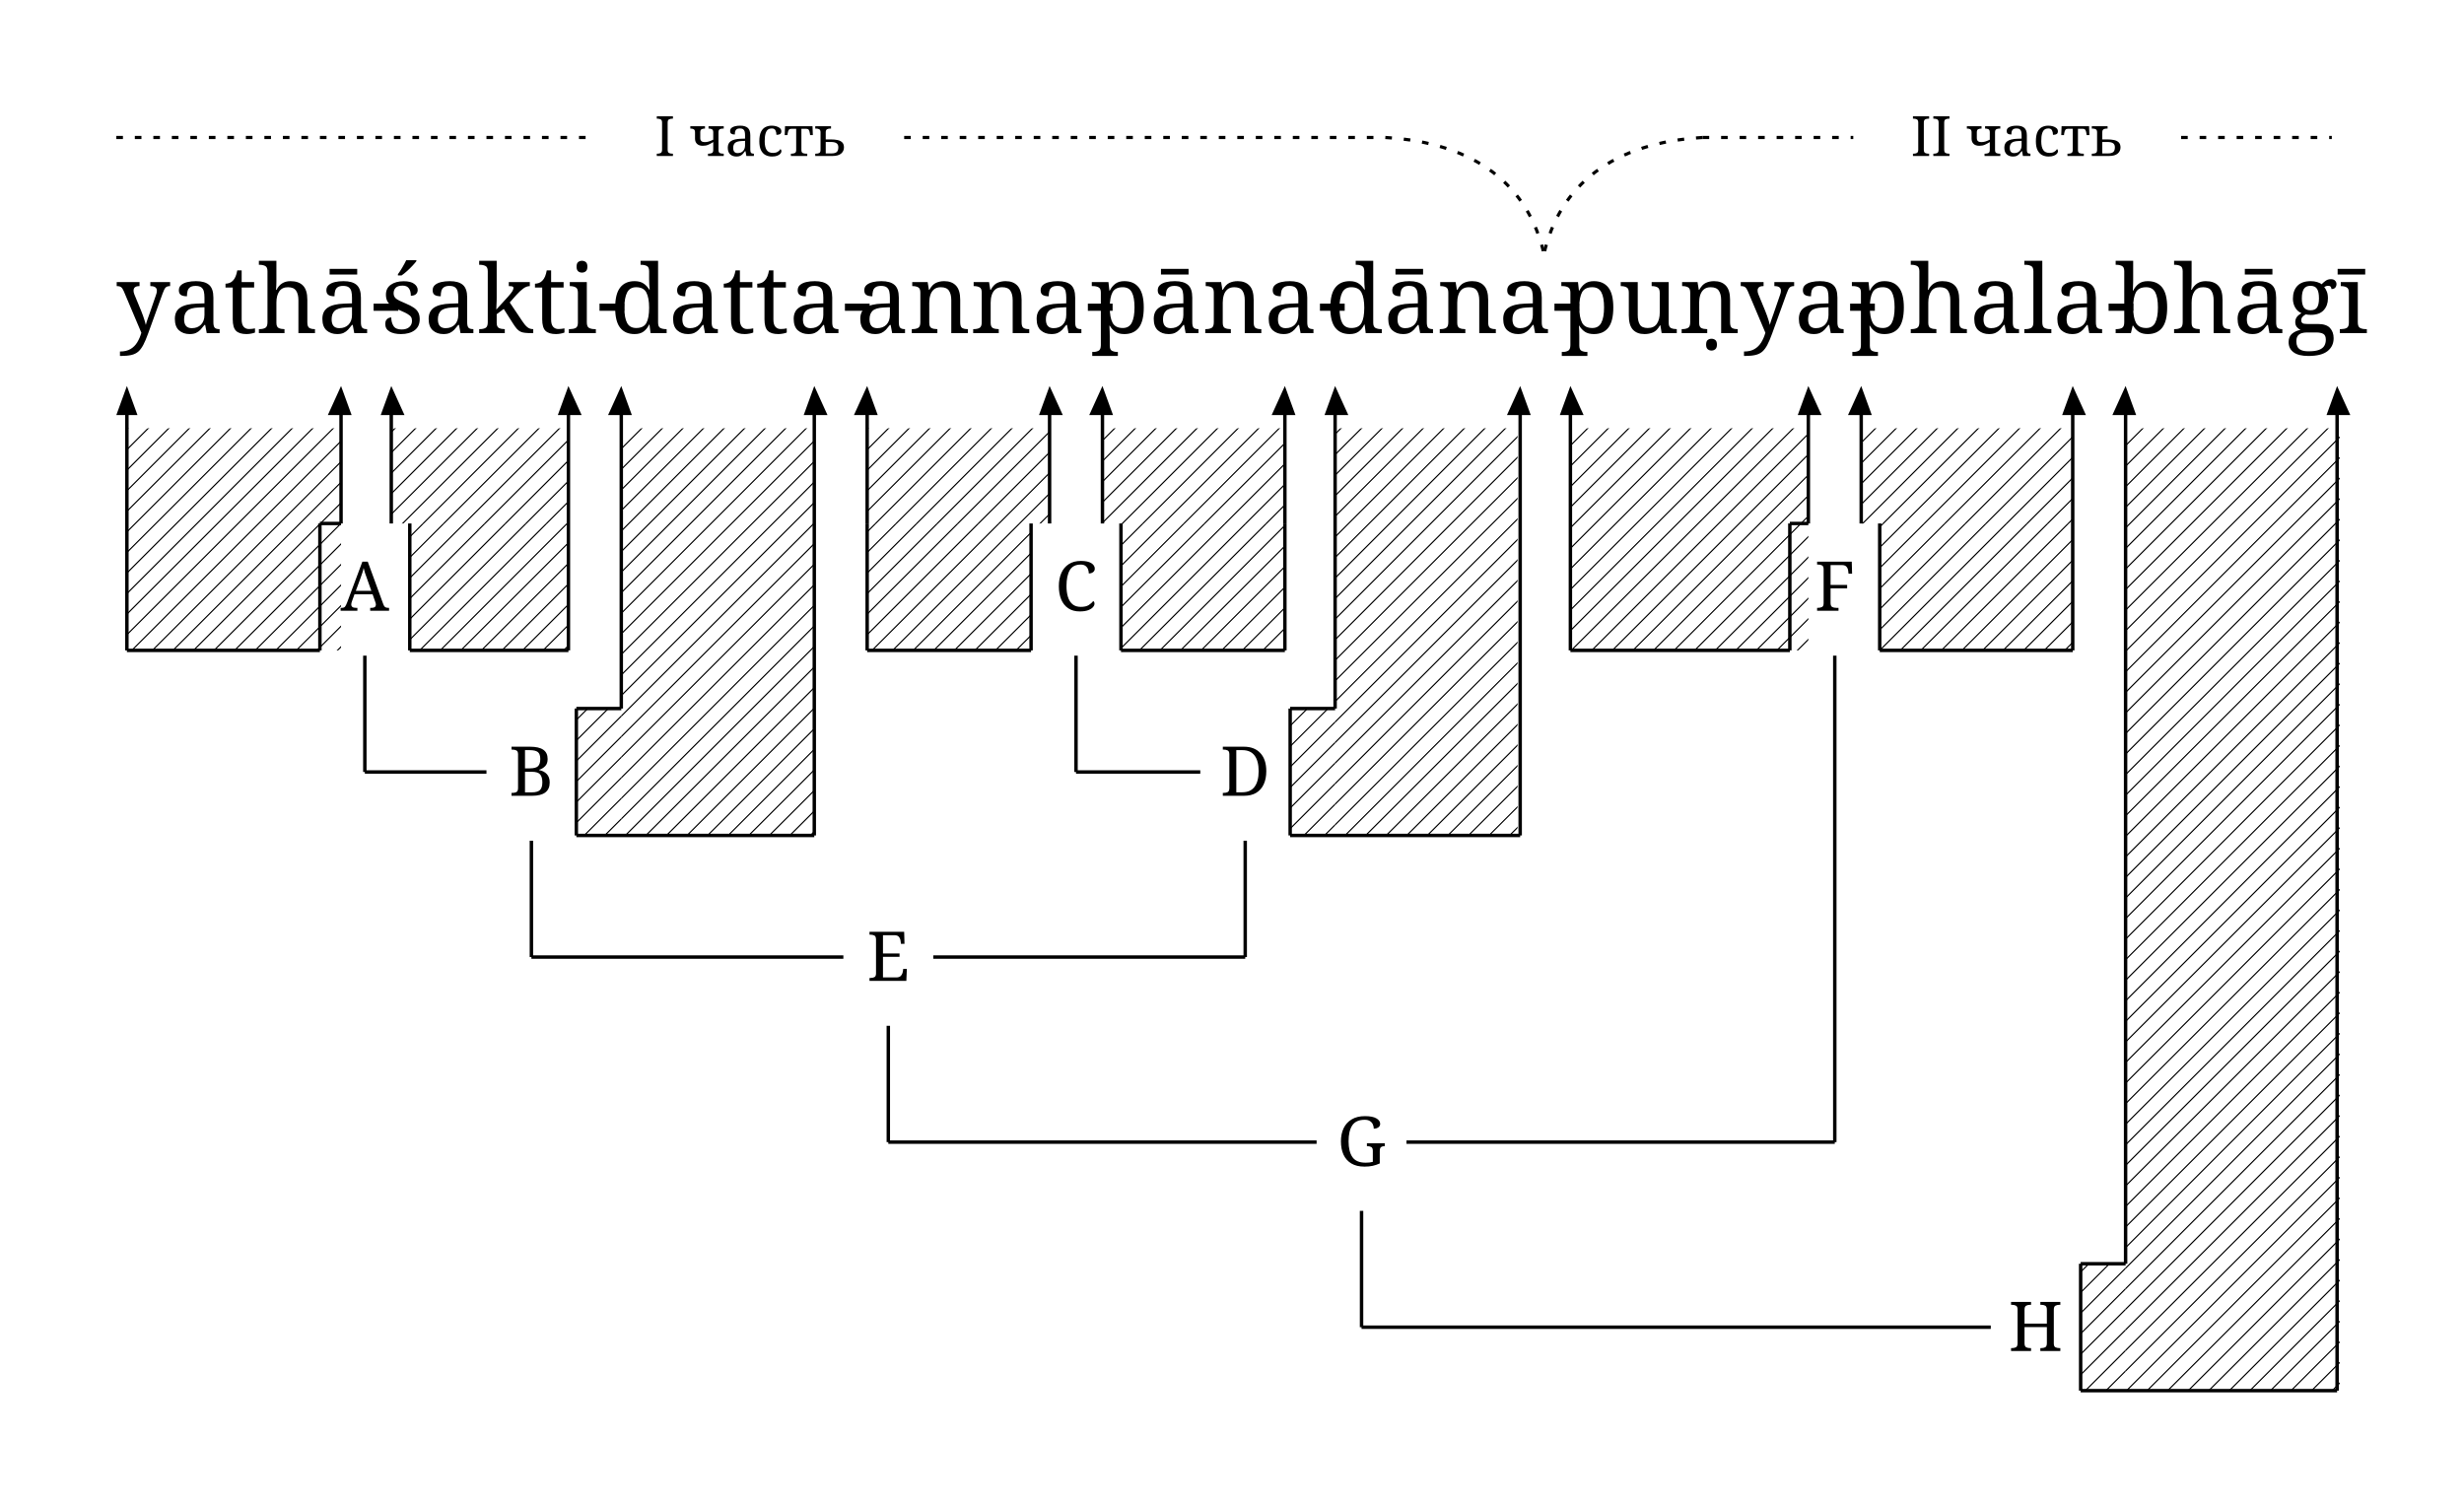
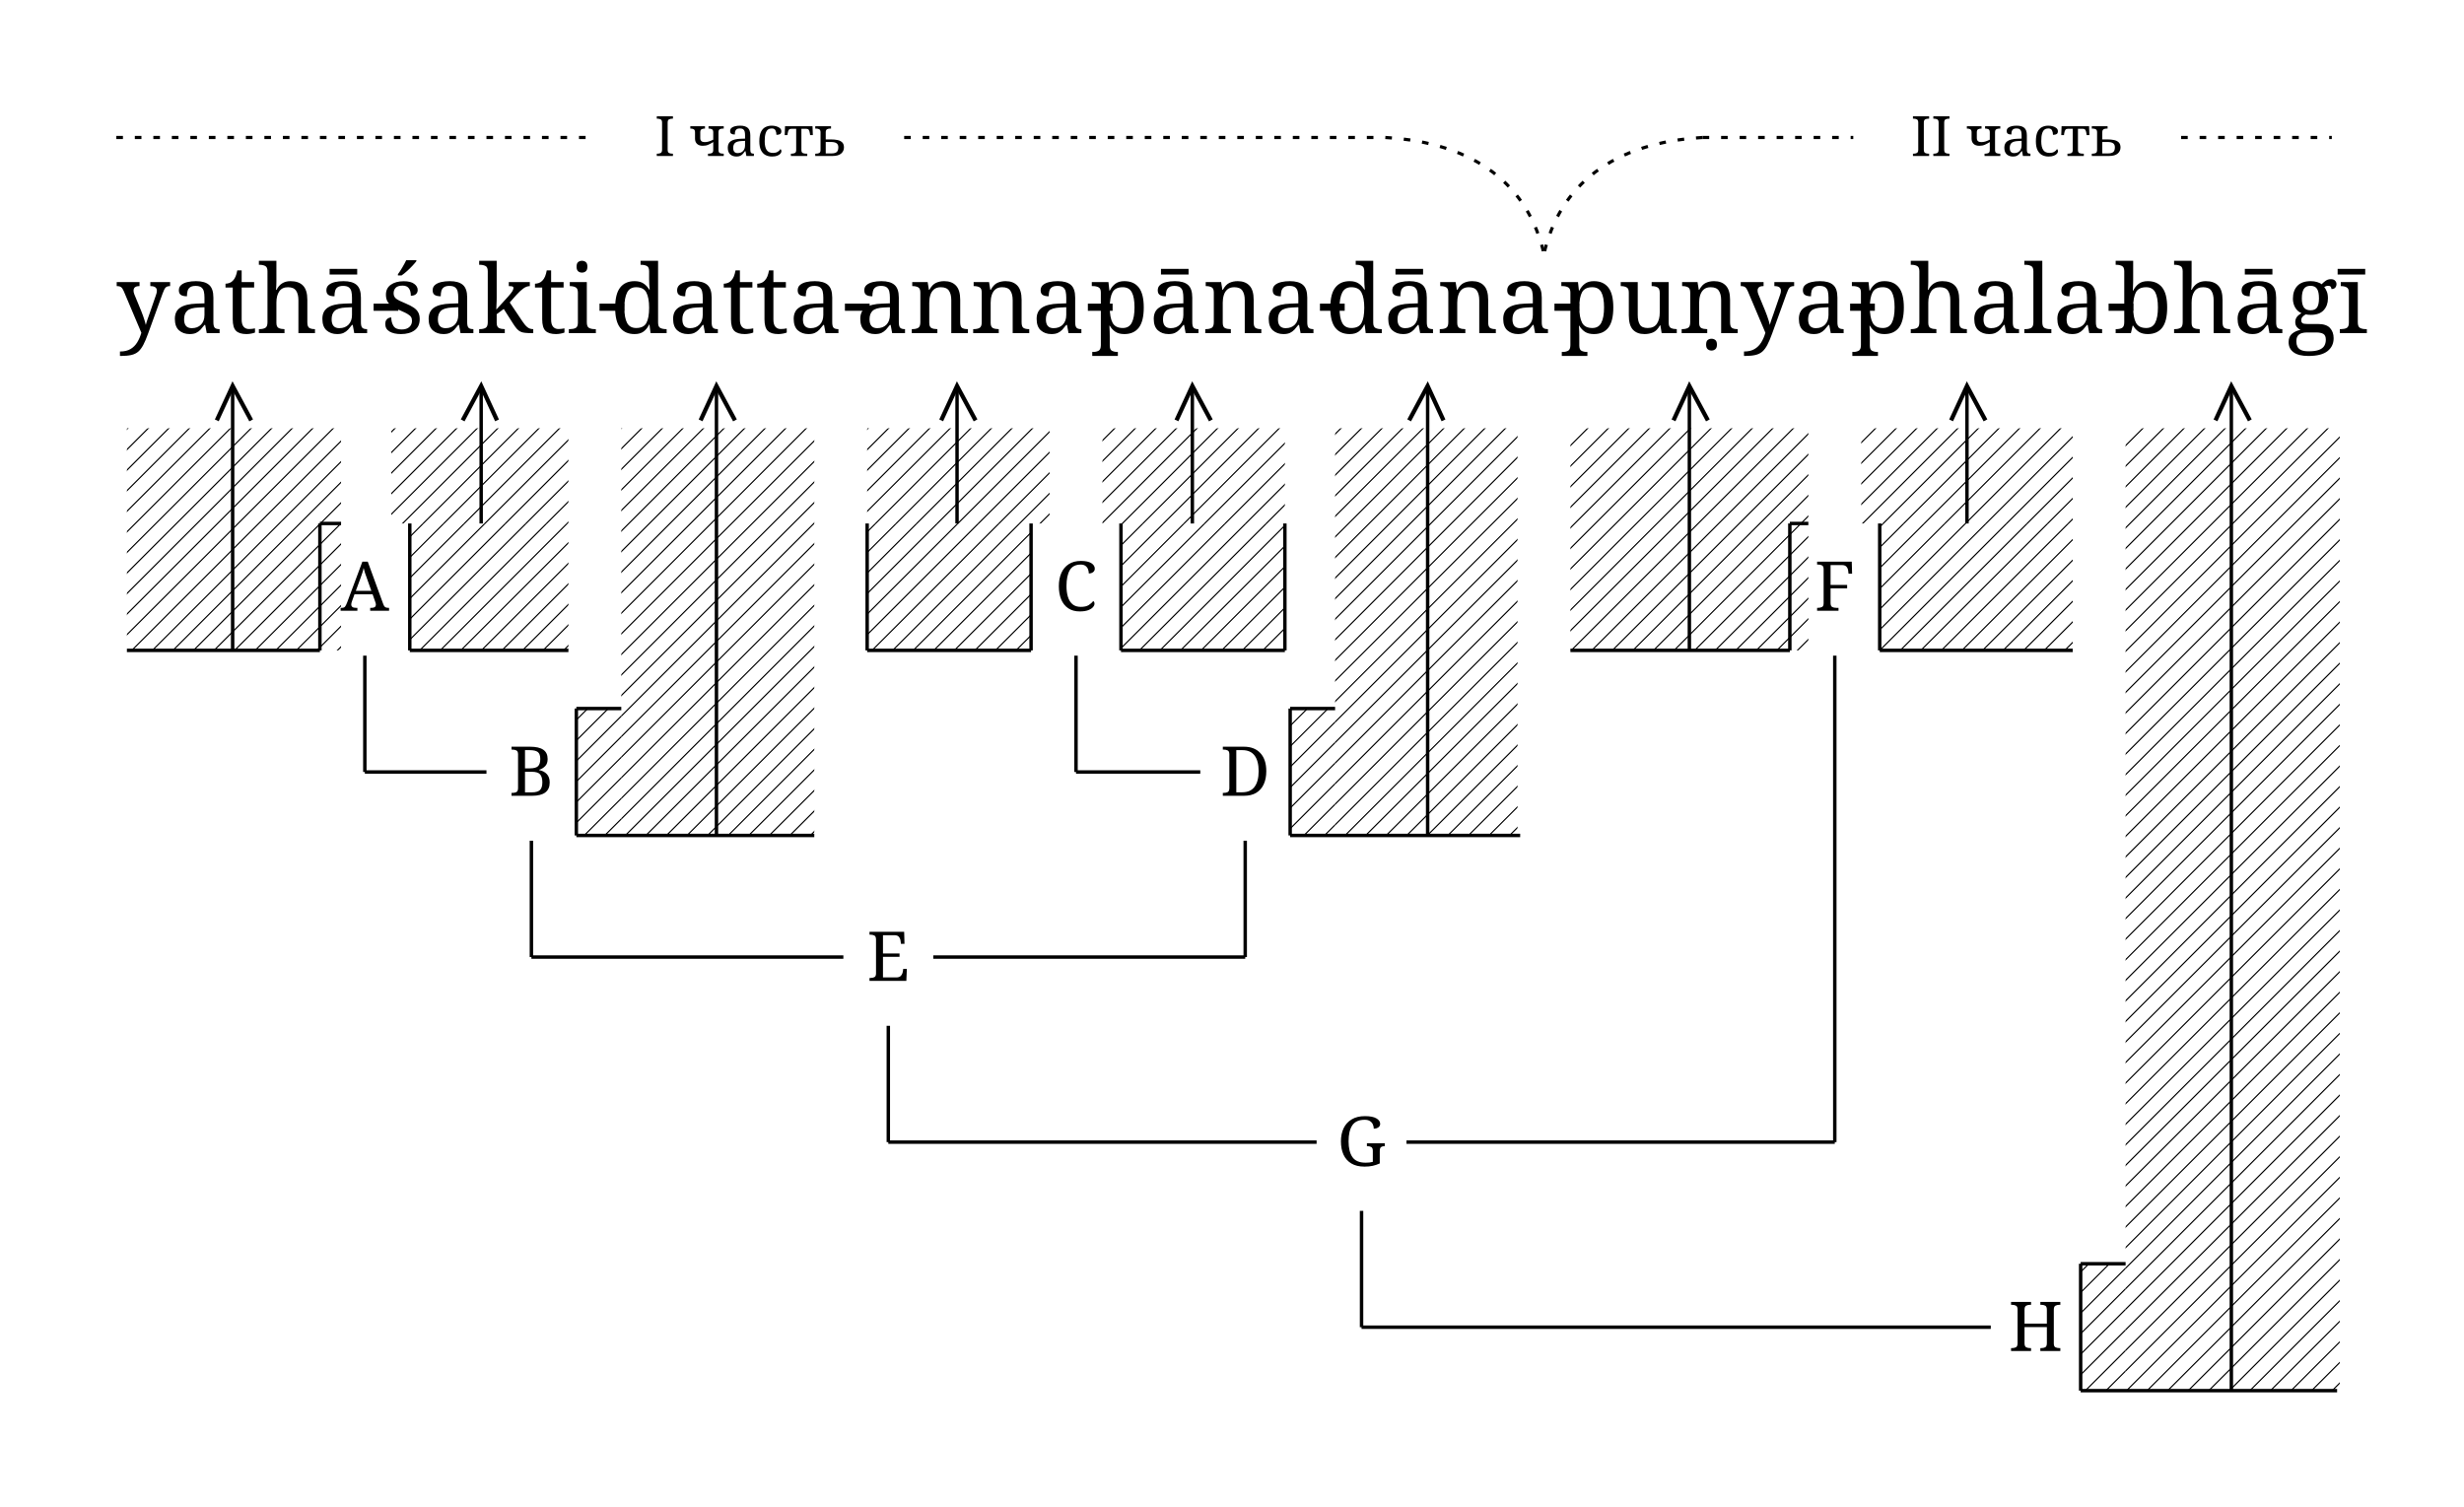
<svg xmlns="http://www.w3.org/2000/svg" viewBox="0 0 932 570" role="img" font-family="'Klammer Serif', 'Charis SIL', Charis, 'Gentium Plus', Georgia, serif">
  <defs>
    <pattern id="hatch" width="5.5" height="5.5" patternUnits="userSpaceOnUse" patternTransform="rotate(45)">
      <line x1="0" y1="0" x2="0" y2="5.5" stroke="currentColor" stroke-width="0.8" />
    </pattern>
  </defs>
  <line x1="44" y1="52" x2="226" y2="52" stroke="currentColor" stroke-width="1.2" stroke-dasharray="2.5 4.5" />
  <line x1="342" y1="52" x2="524" y2="52" stroke="currentColor" stroke-width="1.2" stroke-dasharray="2.5 4.5" />
  <line x1="644" y1="52" x2="701" y2="52" stroke="currentColor" stroke-width="1.2" stroke-dasharray="2.5 4.5" />
  <line x1="825" y1="52" x2="882" y2="52" stroke="currentColor" stroke-width="1.2" stroke-dasharray="2.5 4.5" />
  <path d="M524 52 C 558 54 578 70 584 96" fill="none" stroke="currentColor" stroke-width="1.2" stroke-dasharray="2.5 4.5" />
  <path d="M644 52 C 610 54 590 70 584 96" fill="none" stroke="currentColor" stroke-width="1.2" stroke-dasharray="2.5 4.5" />
  <text x="284" y="59" font-size="21" text-anchor="middle" fill="currentColor">I часть</text>
  <text x="763" y="59" font-size="21" text-anchor="middle" fill="currentColor">II часть</text>
  <text y="126" font-size="36" fill="currentColor">
    <tspan x="44.0">yathā-</tspan>
    <tspan x="144.1">śakti-</tspan>
    <tspan x="230.7">datta-</tspan>
    <tspan x="323.6">anna-</tspan>
    <tspan x="412.5">pāna-</tspan>
    <tspan x="501.2">dāna-</tspan>
    <tspan x="590.1">puṇya-</tspan>
    <tspan x="700.0">phala-</tspan>
    <tspan x="799.6">bhāgī</tspan>
  </text>
  <rect x="48" y="162" width="81" height="84" fill="url(#hatch)" />
-   <path d="M48 146 L44 157 L52 157 Z" fill="currentColor" />
-   <path d="M129 146 L124 157 L133 157 Z" fill="currentColor" />
-   <line x1="48" y1="155" x2="48" y2="246" stroke="currentColor" stroke-width="1.3" />
-   <line x1="129" y1="155" x2="129" y2="198" stroke="currentColor" stroke-width="1.3" />
-   <line x1="129" y1="198" x2="121" y2="198" stroke="currentColor" stroke-width="1.3" />
+   <path d="M82 159 L88 146 L95 159" fill="none" stroke="currentColor" stroke-width="1.6" />
+   <line x1="88" y1="146" x2="88" y2="246" stroke="currentColor" stroke-width="1.3" />
  <line x1="48" y1="246" x2="121" y2="246" stroke="currentColor" stroke-width="1.3" />
-   <line x1="121" y1="198" x2="121" y2="246" stroke="currentColor" stroke-width="1.3" />
  <rect x="148" y="162" width="67" height="36" fill="url(#hatch)" />
  <rect x="155" y="198" width="60" height="48" fill="url(#hatch)" />
-   <path d="M148 146 L144 157 L153 157 Z" fill="currentColor" />
-   <path d="M215 146 L211 157 L220 157 Z" fill="currentColor" />
-   <line x1="148" y1="155" x2="148" y2="198" stroke="currentColor" stroke-width="1.3" />
-   <line x1="215" y1="155" x2="215" y2="246" stroke="currentColor" stroke-width="1.3" />
+   <path d="M175 159 L182 146 L188 159" fill="none" stroke="currentColor" stroke-width="1.6" />
+   <line x1="182" y1="146" x2="182" y2="198" stroke="currentColor" stroke-width="1.3" />
+   <line x1="129" y1="198" x2="121" y2="198" stroke="currentColor" stroke-width="1.3" />
+   <line x1="121" y1="198" x2="121" y2="246" stroke="currentColor" stroke-width="1.3" />
  <line x1="155" y1="198" x2="155" y2="246" stroke="currentColor" stroke-width="1.3" />
  <line x1="155" y1="246" x2="215" y2="246" stroke="currentColor" stroke-width="1.3" />
  <text x="138" y="231" font-size="26" text-anchor="middle" fill="currentColor">A</text>
  <rect x="328" y="162" width="69" height="36" fill="url(#hatch)" />
-   <path d="M328 146 L323 157 L332 157 Z" fill="currentColor" />
-   <path d="M397 146 L393 157 L402 157 Z" fill="currentColor" />
-   <line x1="328" y1="155" x2="328" y2="198" stroke="currentColor" stroke-width="1.3" />
-   <line x1="397" y1="155" x2="397" y2="198" stroke="currentColor" stroke-width="1.3" />
+   <path d="M356 159 L362 146 L369 159" fill="none" stroke="currentColor" stroke-width="1.6" />
+   <line x1="362" y1="146" x2="362" y2="198" stroke="currentColor" stroke-width="1.3" />
  <rect x="417" y="162" width="69" height="36" fill="url(#hatch)" />
-   <path d="M417 146 L412 157 L421 157 Z" fill="currentColor" />
-   <path d="M486 146 L481 157 L490 157 Z" fill="currentColor" />
-   <line x1="417" y1="155" x2="417" y2="198" stroke="currentColor" stroke-width="1.3" />
-   <line x1="486" y1="155" x2="486" y2="198" stroke="currentColor" stroke-width="1.3" />
+   <path d="M445 159 L451 146 L458 159" fill="none" stroke="currentColor" stroke-width="1.6" />
+   <line x1="451" y1="146" x2="451" y2="198" stroke="currentColor" stroke-width="1.3" />
  <rect x="328" y="198" width="62" height="48" fill="url(#hatch)" />
  <rect x="424" y="198" width="62" height="48" fill="url(#hatch)" />
  <line x1="328" y1="198" x2="328" y2="246" stroke="currentColor" stroke-width="1.3" />
  <line x1="486" y1="198" x2="486" y2="246" stroke="currentColor" stroke-width="1.3" />
  <line x1="328" y1="246" x2="390" y2="246" stroke="currentColor" stroke-width="1.3" />
  <line x1="424" y1="246" x2="486" y2="246" stroke="currentColor" stroke-width="1.3" />
  <line x1="390" y1="198" x2="390" y2="246" stroke="currentColor" stroke-width="1.3" />
  <line x1="424" y1="198" x2="424" y2="246" stroke="currentColor" stroke-width="1.3" />
  <text x="407" y="231" font-size="26" text-anchor="middle" fill="currentColor">C</text>
  <rect x="594" y="162" width="90" height="84" fill="url(#hatch)" />
-   <path d="M594 146 L590 157 L599 157 Z" fill="currentColor" />
-   <path d="M684 146 L680 157 L689 157 Z" fill="currentColor" />
-   <line x1="594" y1="155" x2="594" y2="246" stroke="currentColor" stroke-width="1.3" />
-   <line x1="684" y1="155" x2="684" y2="198" stroke="currentColor" stroke-width="1.3" />
-   <line x1="684" y1="198" x2="677" y2="198" stroke="currentColor" stroke-width="1.3" />
+   <path d="M633 159 L639 146 L646 159" fill="none" stroke="currentColor" stroke-width="1.6" />
+   <line x1="639" y1="146" x2="639" y2="246" stroke="currentColor" stroke-width="1.3" />
  <line x1="594" y1="246" x2="677" y2="246" stroke="currentColor" stroke-width="1.3" />
-   <line x1="677" y1="198" x2="677" y2="246" stroke="currentColor" stroke-width="1.3" />
  <rect x="704" y="162" width="80" height="36" fill="url(#hatch)" />
  <rect x="711" y="198" width="73" height="48" fill="url(#hatch)" />
-   <path d="M704 146 L699 157 L708 157 Z" fill="currentColor" />
-   <path d="M784 146 L780 157 L789 157 Z" fill="currentColor" />
-   <line x1="704" y1="155" x2="704" y2="198" stroke="currentColor" stroke-width="1.3" />
-   <line x1="784" y1="155" x2="784" y2="246" stroke="currentColor" stroke-width="1.3" />
+   <path d="M738 159 L744 146 L751 159" fill="none" stroke="currentColor" stroke-width="1.6" />
+   <line x1="744" y1="146" x2="744" y2="198" stroke="currentColor" stroke-width="1.3" />
+   <line x1="684" y1="198" x2="677" y2="198" stroke="currentColor" stroke-width="1.3" />
+   <line x1="677" y1="198" x2="677" y2="246" stroke="currentColor" stroke-width="1.3" />
  <line x1="711" y1="198" x2="711" y2="246" stroke="currentColor" stroke-width="1.3" />
  <line x1="711" y1="246" x2="784" y2="246" stroke="currentColor" stroke-width="1.3" />
  <text x="694" y="231" font-size="26" text-anchor="middle" fill="currentColor">F</text>
  <rect x="235" y="162" width="73" height="154" fill="url(#hatch)" />
  <rect x="218" y="268" width="17" height="48" fill="url(#hatch)" />
-   <path d="M235 146 L230 157 L239 157 Z" fill="currentColor" />
-   <path d="M308 146 L304 157 L313 157 Z" fill="currentColor" />
-   <line x1="308" y1="155" x2="308" y2="316" stroke="currentColor" stroke-width="1.3" />
-   <line x1="235" y1="155" x2="235" y2="268" stroke="currentColor" stroke-width="1.3" />
+   <path d="M265 159 L271 146 L278 159" fill="none" stroke="currentColor" stroke-width="1.6" />
+   <line x1="271" y1="146" x2="271" y2="316" stroke="currentColor" stroke-width="1.3" />
  <line x1="218" y1="268" x2="235" y2="268" stroke="currentColor" stroke-width="1.3" />
  <line x1="218" y1="316" x2="308" y2="316" stroke="currentColor" stroke-width="1.3" />
  <line x1="218" y1="268" x2="218" y2="316" stroke="currentColor" stroke-width="1.3" />
  <line x1="184" y1="292" x2="138" y2="292" stroke="currentColor" stroke-width="1.3" />
  <line x1="138" y1="292" x2="138" y2="248" stroke="currentColor" stroke-width="1.3" />
  <text x="201" y="301" font-size="26" text-anchor="middle" fill="currentColor">B</text>
  <rect x="505" y="162" width="69" height="154" fill="url(#hatch)" />
  <rect x="488" y="268" width="17" height="48" fill="url(#hatch)" />
-   <path d="M505 146 L501 157 L510 157 Z" fill="currentColor" />
-   <path d="M575 146 L570 157 L579 157 Z" fill="currentColor" />
-   <line x1="575" y1="155" x2="575" y2="316" stroke="currentColor" stroke-width="1.3" />
-   <line x1="505" y1="155" x2="505" y2="268" stroke="currentColor" stroke-width="1.3" />
+   <path d="M533 159 L540 146 L546 159" fill="none" stroke="currentColor" stroke-width="1.6" />
+   <line x1="540" y1="146" x2="540" y2="316" stroke="currentColor" stroke-width="1.3" />
  <line x1="488" y1="268" x2="505" y2="268" stroke="currentColor" stroke-width="1.3" />
  <line x1="488" y1="316" x2="575" y2="316" stroke="currentColor" stroke-width="1.3" />
  <line x1="488" y1="268" x2="488" y2="316" stroke="currentColor" stroke-width="1.3" />
  <line x1="454" y1="292" x2="407" y2="292" stroke="currentColor" stroke-width="1.3" />
  <line x1="407" y1="292" x2="407" y2="248" stroke="currentColor" stroke-width="1.3" />
  <text x="471" y="301" font-size="26" text-anchor="middle" fill="currentColor">D</text>
  <line x1="319" y1="362" x2="201" y2="362" stroke="currentColor" stroke-width="1.3" />
  <line x1="201" y1="362" x2="201" y2="318" stroke="currentColor" stroke-width="1.3" />
  <line x1="353" y1="362" x2="471" y2="362" stroke="currentColor" stroke-width="1.3" />
  <line x1="471" y1="362" x2="471" y2="318" stroke="currentColor" stroke-width="1.3" />
  <text x="336" y="371" font-size="26" text-anchor="middle" fill="currentColor">E</text>
  <line x1="498" y1="432" x2="336" y2="432" stroke="currentColor" stroke-width="1.3" />
  <line x1="336" y1="432" x2="336" y2="388" stroke="currentColor" stroke-width="1.3" />
  <line x1="532" y1="432" x2="694" y2="432" stroke="currentColor" stroke-width="1.3" />
  <line x1="694" y1="432" x2="694" y2="248" stroke="currentColor" stroke-width="1.3" />
  <text x="515" y="441" font-size="26" text-anchor="middle" fill="currentColor">G</text>
  <rect x="804" y="162" width="81" height="364" fill="url(#hatch)" />
  <rect x="787" y="478" width="17" height="48" fill="url(#hatch)" />
-   <path d="M804 146 L799 157 L808 157 Z" fill="currentColor" />
-   <path d="M884 146 L880 157 L889 157 Z" fill="currentColor" />
-   <line x1="884" y1="155" x2="884" y2="526" stroke="currentColor" stroke-width="1.3" />
-   <line x1="804" y1="155" x2="804" y2="478" stroke="currentColor" stroke-width="1.3" />
+   <path d="M838 159 L844 146 L851 159" fill="none" stroke="currentColor" stroke-width="1.6" />
+   <line x1="844" y1="146" x2="844" y2="526" stroke="currentColor" stroke-width="1.3" />
  <line x1="787" y1="478" x2="804" y2="478" stroke="currentColor" stroke-width="1.3" />
  <line x1="787" y1="526" x2="884" y2="526" stroke="currentColor" stroke-width="1.3" />
  <line x1="787" y1="478" x2="787" y2="526" stroke="currentColor" stroke-width="1.3" />
  <line x1="753" y1="502" x2="515" y2="502" stroke="currentColor" stroke-width="1.3" />
  <line x1="515" y1="502" x2="515" y2="458" stroke="currentColor" stroke-width="1.3" />
  <text x="770" y="511" font-size="26" text-anchor="middle" fill="currentColor">H</text>
</svg>
